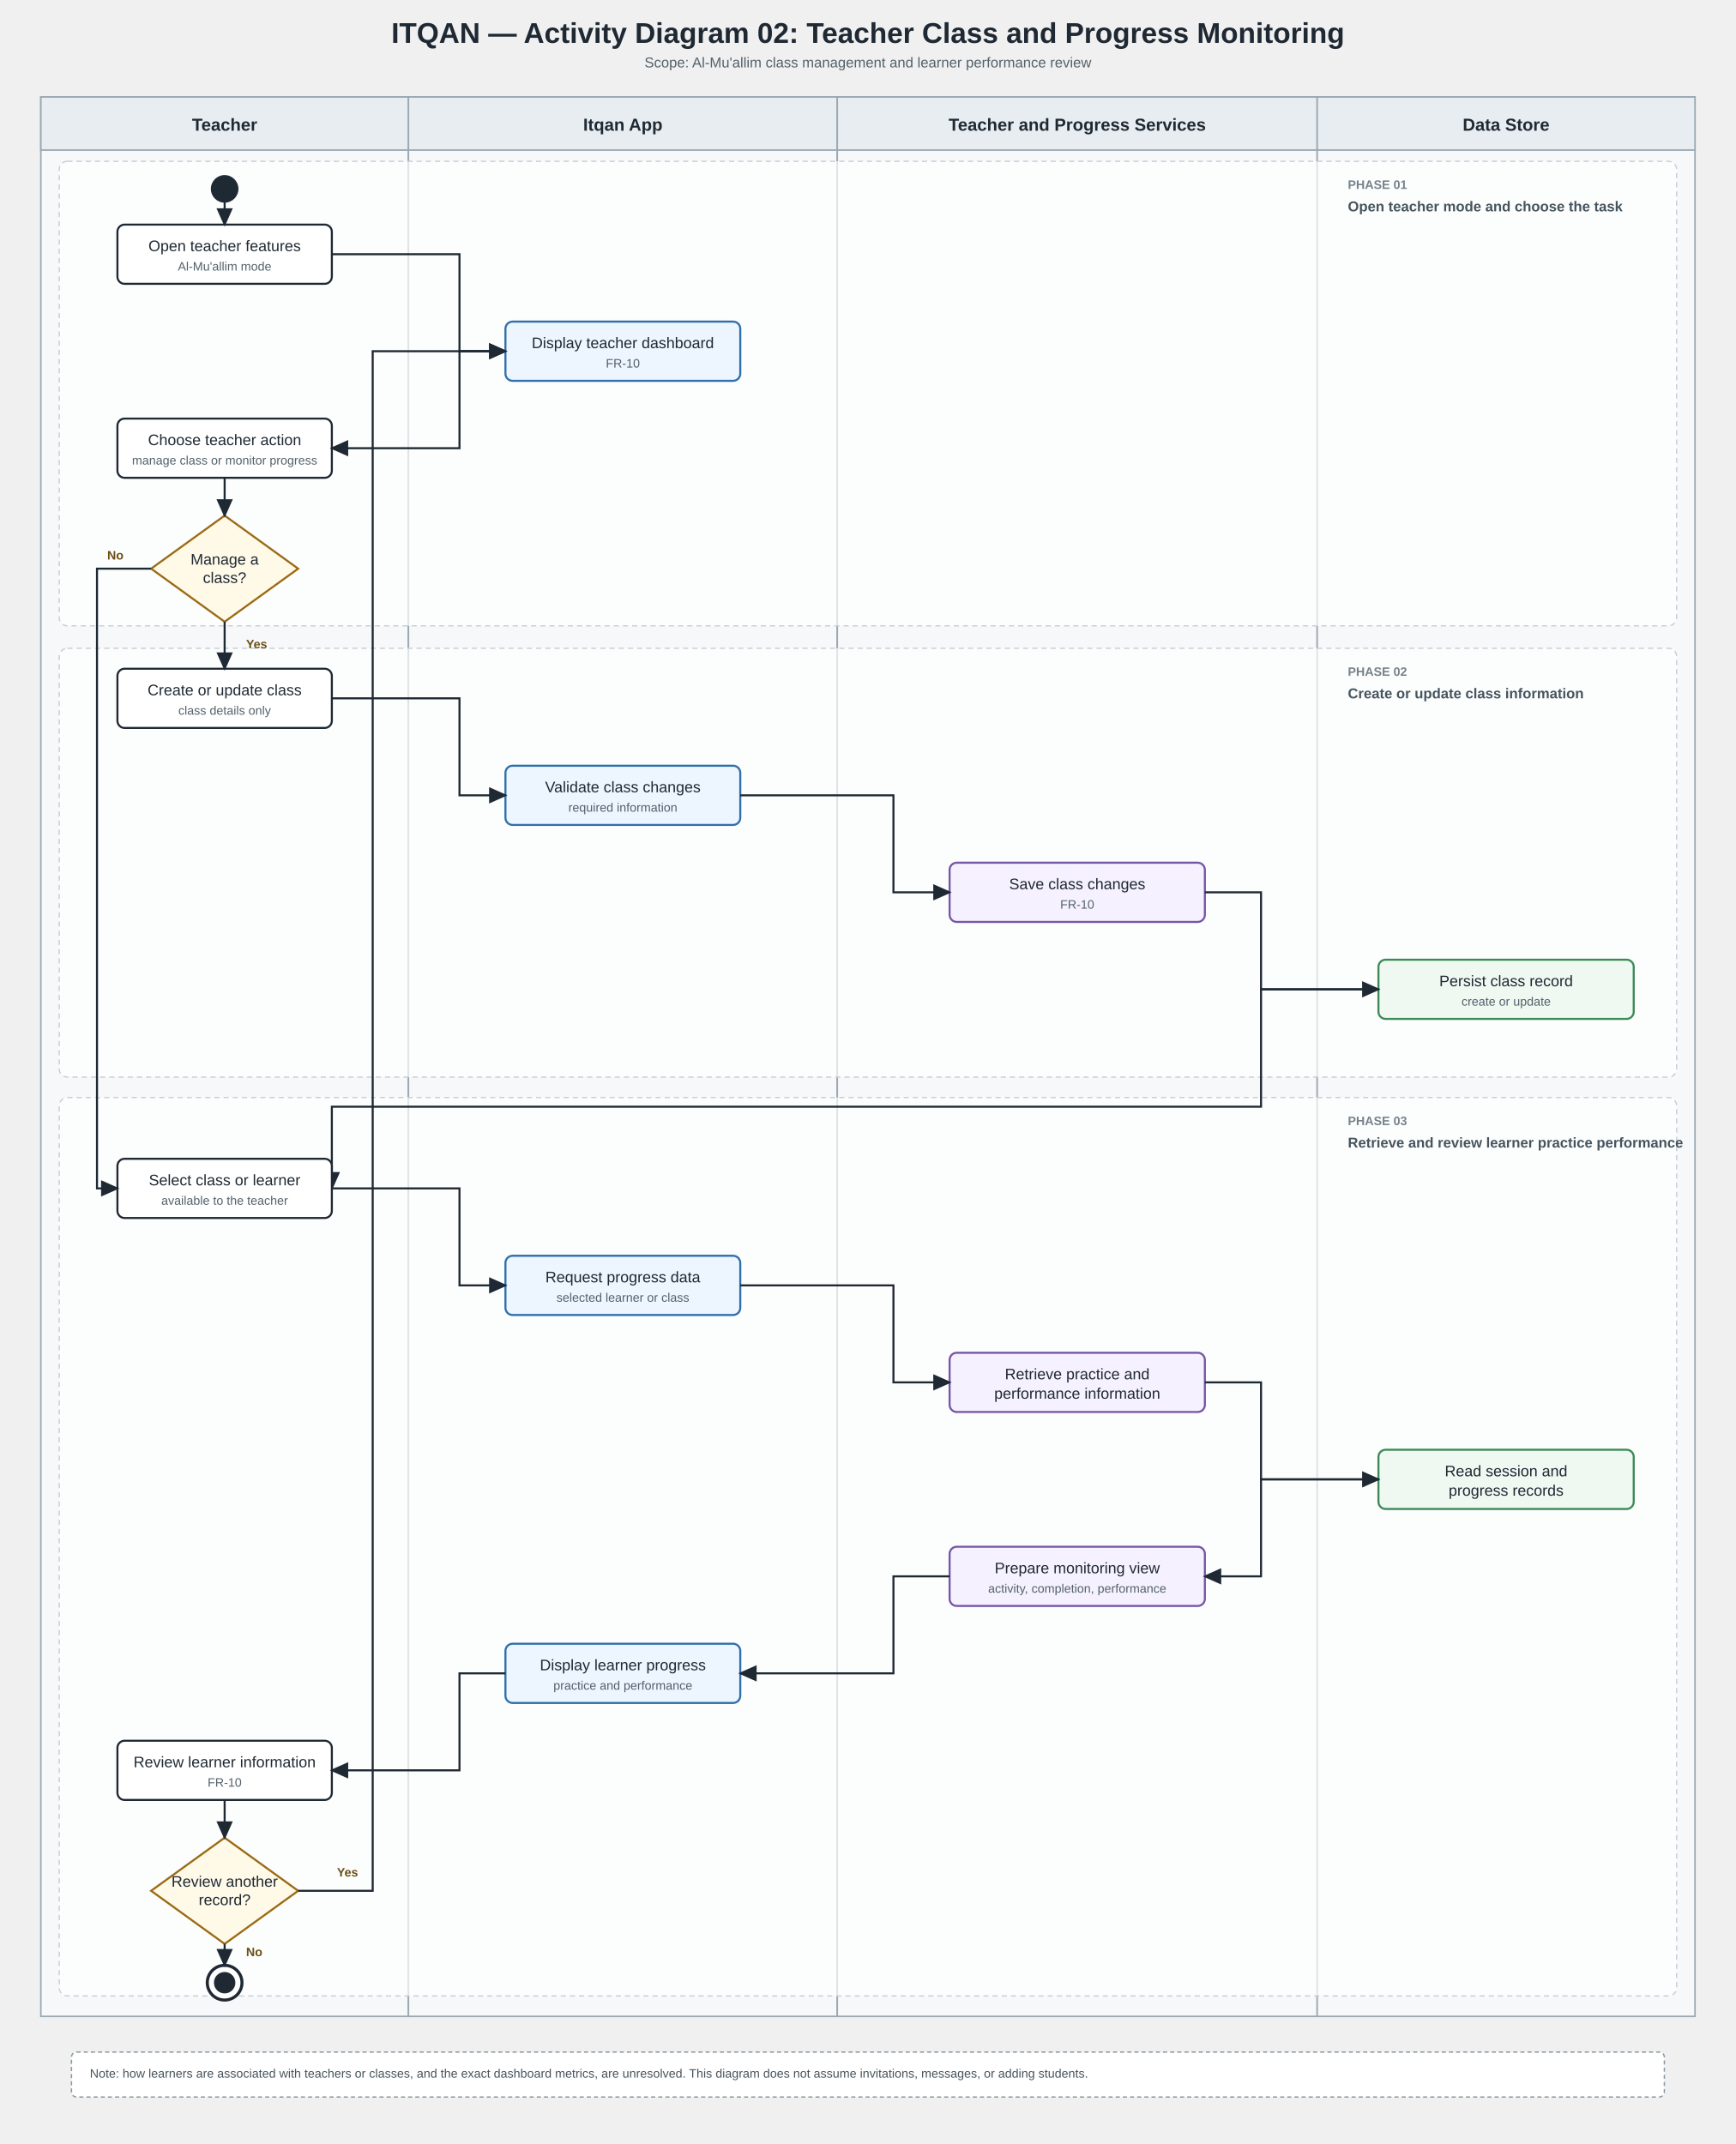
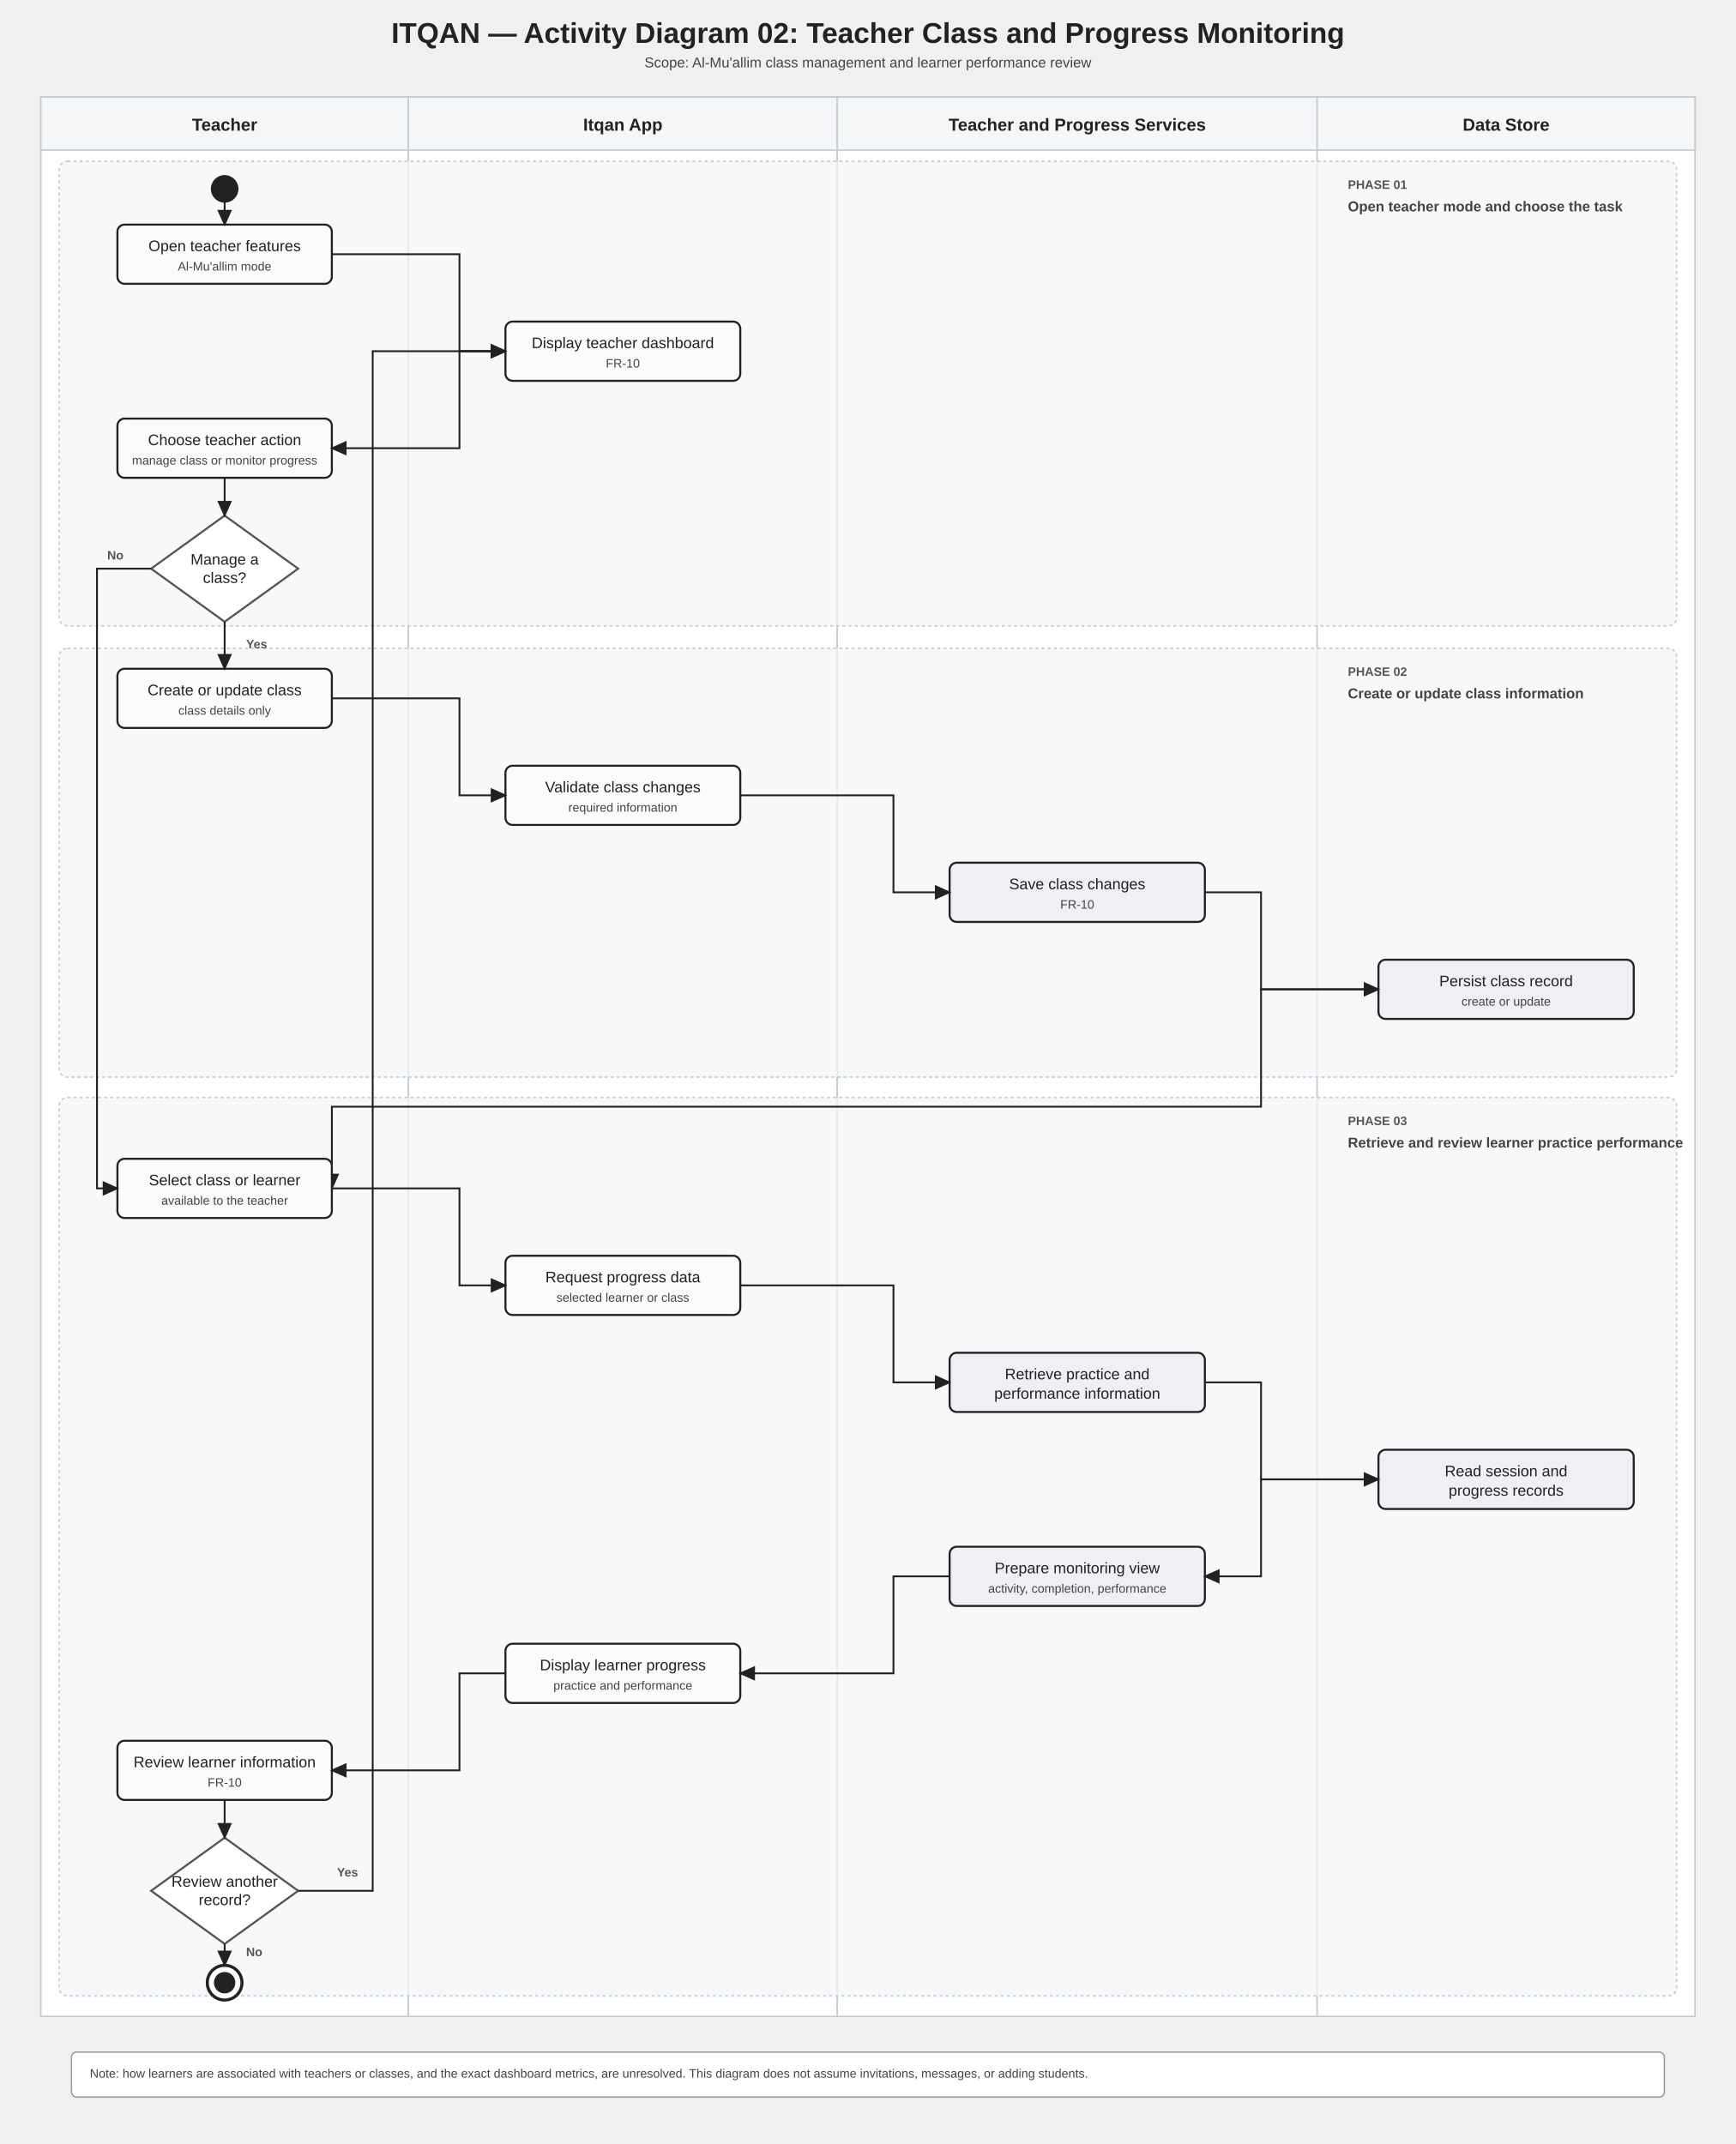
<svg xmlns="http://www.w3.org/2000/svg" width="1700" height="2100" viewBox="0 0 1700 2100">
  <defs>
    <marker id="arrow" markerWidth="10" markerHeight="10" refX="8" refY="4" orient="auto">
-       <path d="M0,0 L9,4 L0,8 Z" fill="#1f2933" />
+       <path d="M0,0 L9,4 L0,8 Z" fill="#222" />
    </marker>
    <style>
-       text{font-family:Arial,sans-serif;fill:#1f2933}
-       .title{font-size:28px;font-weight:bold}.subtitle{font-size:14px;fill:#52616b}
-       .lane{fill:#f6f8fa;stroke:#9aa8b2;stroke-width:1.5}.lanehead{fill:#e8edf1;stroke:#9aa8b2;stroke-width:1.5}.lanetext{font-size:17px;font-weight:bold}
-       .action{fill:#fff;stroke:#1f2933;stroke-width:2}.system{fill:#edf5ff;stroke:#2f6fab;stroke-width:2}.service{fill:#f6f1ff;stroke:#7656a6;stroke-width:2}.data{fill:#eff8f1;stroke:#3c8a57;stroke-width:2}.decision{fill:#fff9e8;stroke:#9a6b15;stroke-width:2}
-       .event{fill:#1f2933;stroke:#1f2933}.end{fill:#fff;stroke:#1f2933;stroke-width:3}.label{font-size:15px;text-anchor:middle}.small{font-size:12px;fill:#52616b;text-anchor:middle}.flow{fill:none;stroke:#1f2933;stroke-width:2;marker-end:url(#arrow)}.tag{font-size:12px;font-weight:bold;fill:#6b4f14}.note{fill:#fff;stroke:#8b98a1;stroke-width:1.3;stroke-dasharray:4 3}.notetext{font-size:12px;fill:#46545e}.phase{fill:#fff;fill-opacity:.68;stroke:#c5cdd4;stroke-width:1.2;stroke-dasharray:5 4}.phasetitle{font-size:14px;font-weight:bold;fill:#46545e}.phaseid{font-size:12px;font-weight:bold;fill:#75828b}
+       text{font-family:Arial,sans-serif;fill:#222}
+       .title{font-size:28px;font-weight:bold}.subtitle{font-size:14px;fill:#444}
+       .lane{fill:#fff;stroke:#c7ccd1;stroke-width:1.5}.lanehead{fill:#f4f6f8;stroke:#c7ccd1;stroke-width:1.5}.lanetext{font-size:17px;font-weight:bold}
+       .action{fill:#fbfbfc;stroke:#222;stroke-width:2}.system{fill:#fbfbfc;stroke:#222;stroke-width:2}.service{fill:#eef0f3;stroke:#222;stroke-width:2}.data{fill:#eef0f3;stroke:#222;stroke-width:2}.decision{fill:#fff;stroke:#555;stroke-width:2}
+       .event{fill:#222;stroke:#222}.end{fill:#fff;stroke:#222;stroke-width:3}.label{font-size:15px;text-anchor:middle}.small{font-size:12px;fill:#444;text-anchor:middle}.flow{fill:none;stroke:#222;stroke-width:1.8;marker-end:url(#arrow)}.tag{font-size:12px;font-weight:bold;fill:#555}.note{fill:#fff;stroke:#999;stroke-width:1.3}.notetext{font-size:12px;fill:#444}.phase{fill:#f4f6f8;fill-opacity:.72;stroke:#c7ccd1;stroke-width:1.5;stroke-dasharray:3 3}.phasetitle{font-size:14px;font-weight:bold;fill:#444}.phaseid{font-size:12px;font-weight:bold;fill:#555}
    </style>
  </defs>
  <text x="850" y="42" text-anchor="middle" class="title">ITQAN — Activity Diagram 02: Teacher Class and Progress Monitoring</text>
  <text x="850" y="66" text-anchor="middle" class="subtitle">Scope: Al-Mu'allim class management and learner performance review</text>
  <rect x="40" y="95" width="360" height="1880" class="lane" />
  <rect x="400" y="95" width="420" height="1880" class="lane" />
  <rect x="820" y="95" width="470" height="1880" class="lane" />
  <rect x="1290" y="95" width="370" height="1880" class="lane" />
  <rect x="40" y="95" width="360" height="52" class="lanehead" />
  <rect x="400" y="95" width="420" height="52" class="lanehead" />
  <rect x="820" y="95" width="470" height="52" class="lanehead" />
  <rect x="1290" y="95" width="370" height="52" class="lanehead" />
  <text x="220" y="128" class="lanetext" text-anchor="middle">Teacher</text>
  <text x="610" y="128" class="lanetext" text-anchor="middle">Itqan App</text>
  <text x="1055" y="128" class="lanetext" text-anchor="middle">Teacher and Progress Services</text>
  <text x="1475" y="128" class="lanetext" text-anchor="middle">Data Store</text>
  <rect x="58" y="158" width="1584" height="455" rx="8" class="phase" />
  <text x="1320" y="185" class="phaseid">PHASE 01</text>
  <text x="1320" y="207" class="phasetitle">Open teacher mode and choose the task</text>
  <rect x="58" y="635" width="1584" height="420" rx="8" class="phase" />
  <text x="1320" y="662" class="phaseid">PHASE 02</text>
  <text x="1320" y="684" class="phasetitle">Create or update class information</text>
  <rect x="58" y="1075" width="1584" height="880" rx="8" class="phase" />
  <text x="1320" y="1102" class="phaseid">PHASE 03</text>
  <text x="1320" y="1124" class="phasetitle">Retrieve and review learner practice performance</text>
  <circle cx="220" cy="185" r="13" class="event" />
  <rect x="115" y="220" width="210" height="58" rx="7" class="action" />
  <text x="220" y="246" class="label">Open teacher features</text>
  <text x="220" y="265" class="small">Al-Mu'allim mode</text>
  <path d="M220 198 L220 220" class="flow" />
  <rect x="495" y="315" width="230" height="58" rx="7" class="system" />
  <text x="610" y="341" class="label">Display teacher dashboard</text>
  <text x="610" y="360" class="small">FR-10</text>
  <path d="M325 249 L450 249 L450 344 L495 344" class="flow" />
  <rect x="115" y="410" width="210" height="58" rx="7" class="action" />
  <text x="220" y="436" class="label">Choose teacher action</text>
  <text x="220" y="455" class="small">manage class or monitor progress</text>
  <path d="M495 344 L450 344 L450 439 L325 439" class="flow" />
  <path d="M220 505 L292 557 L220 609 L148 557 Z" class="decision" />
  <text x="220" y="553" class="label">Manage a</text>
  <text x="220" y="571" class="label">class?</text>
  <path d="M220 468 L220 505" class="flow" />
  <rect x="115" y="655" width="210" height="58" rx="7" class="action" />
  <text x="220" y="681" class="label">Create or update class</text>
  <text x="220" y="700" class="small">class details only</text>
  <path d="M220 609 L220 655" class="flow" />
  <text x="241" y="635" class="tag">Yes</text>
  <rect x="495" y="750" width="230" height="58" rx="7" class="system" />
  <text x="610" y="776" class="label">Validate class changes</text>
  <text x="610" y="795" class="small">required information</text>
  <path d="M325 684 L450 684 L450 779 L495 779" class="flow" />
  <rect x="930" y="845" width="250" height="58" rx="7" class="service" />
  <text x="1055" y="871" class="label">Save class changes</text>
  <text x="1055" y="890" class="small">FR-10</text>
  <path d="M725 779 L875 779 L875 874 L930 874" class="flow" />
  <rect x="1350" y="940" width="250" height="58" rx="7" class="data" />
  <text x="1475" y="966" class="label">Persist class record</text>
  <text x="1475" y="985" class="small">create or update</text>
  <path d="M1180 874 L1235 874 L1235 969 L1350 969" class="flow" />
  <path d="M1350 969 L1235 969 L1235 1084 L325 1084 L325 1164" class="flow" />
  <rect x="115" y="1135" width="210" height="58" rx="7" class="action" />
  <text x="220" y="1161" class="label">Select class or learner</text>
  <text x="220" y="1180" class="small">available to the teacher</text>
  <path d="M148 557 L95 557 L95 1164 L115 1164" class="flow" />
  <text x="105" y="548" class="tag">No</text>
  <rect x="495" y="1230" width="230" height="58" rx="7" class="system" />
  <text x="610" y="1256" class="label">Request progress data</text>
  <text x="610" y="1275" class="small">selected learner or class</text>
  <path d="M325 1164 L450 1164 L450 1259 L495 1259" class="flow" />
  <rect x="930" y="1325" width="250" height="58" rx="7" class="service" />
  <text x="1055" y="1351" class="label">Retrieve practice and</text>
  <text x="1055" y="1370" class="label">performance information</text>
  <path d="M725 1259 L875 1259 L875 1354 L930 1354" class="flow" />
  <rect x="1350" y="1420" width="250" height="58" rx="7" class="data" />
  <text x="1475" y="1446" class="label">Read session and</text>
  <text x="1475" y="1465" class="label">progress records</text>
  <path d="M1180 1354 L1235 1354 L1235 1449 L1350 1449" class="flow" />
  <rect x="930" y="1515" width="250" height="58" rx="7" class="service" />
  <text x="1055" y="1541" class="label">Prepare monitoring view</text>
  <text x="1055" y="1560" class="small">activity, completion, performance</text>
  <path d="M1350 1449 L1235 1449 L1235 1544 L1180 1544" class="flow" />
  <rect x="495" y="1610" width="230" height="58" rx="7" class="system" />
  <text x="610" y="1636" class="label">Display learner progress</text>
  <text x="610" y="1655" class="small">practice and performance</text>
  <path d="M930 1544 L875 1544 L875 1639 L725 1639" class="flow" />
  <rect x="115" y="1705" width="210" height="58" rx="7" class="action" />
  <text x="220" y="1731" class="label">Review learner information</text>
  <text x="220" y="1750" class="small">FR-10</text>
  <path d="M495 1639 L450 1639 L450 1734 L325 1734" class="flow" />
  <path d="M220 1800 L292 1852 L220 1904 L148 1852 Z" class="decision" />
  <text x="220" y="1848" class="label">Review another</text>
  <text x="220" y="1866" class="label">record?</text>
  <path d="M220 1763 L220 1800" class="flow" />
  <path d="M292 1852 L365 1852 L365 344 L495 344" class="flow" />
  <text x="330" y="1838" class="tag">Yes</text>
  <circle cx="220" cy="1942" r="17" class="end" />
  <circle cx="220" cy="1942" r="10" class="event" />
  <path d="M220 1904 L220 1925" class="flow" />
  <text x="241" y="1916" class="tag">No</text>
  <rect x="70" y="2010" width="1560" height="44" rx="5" class="note" />
  <text x="88" y="2035" class="notetext">Note: how learners are associated with teachers or classes, and the exact dashboard metrics, are unresolved. This diagram does not assume invitations, messages, or adding students.</text>
</svg>
